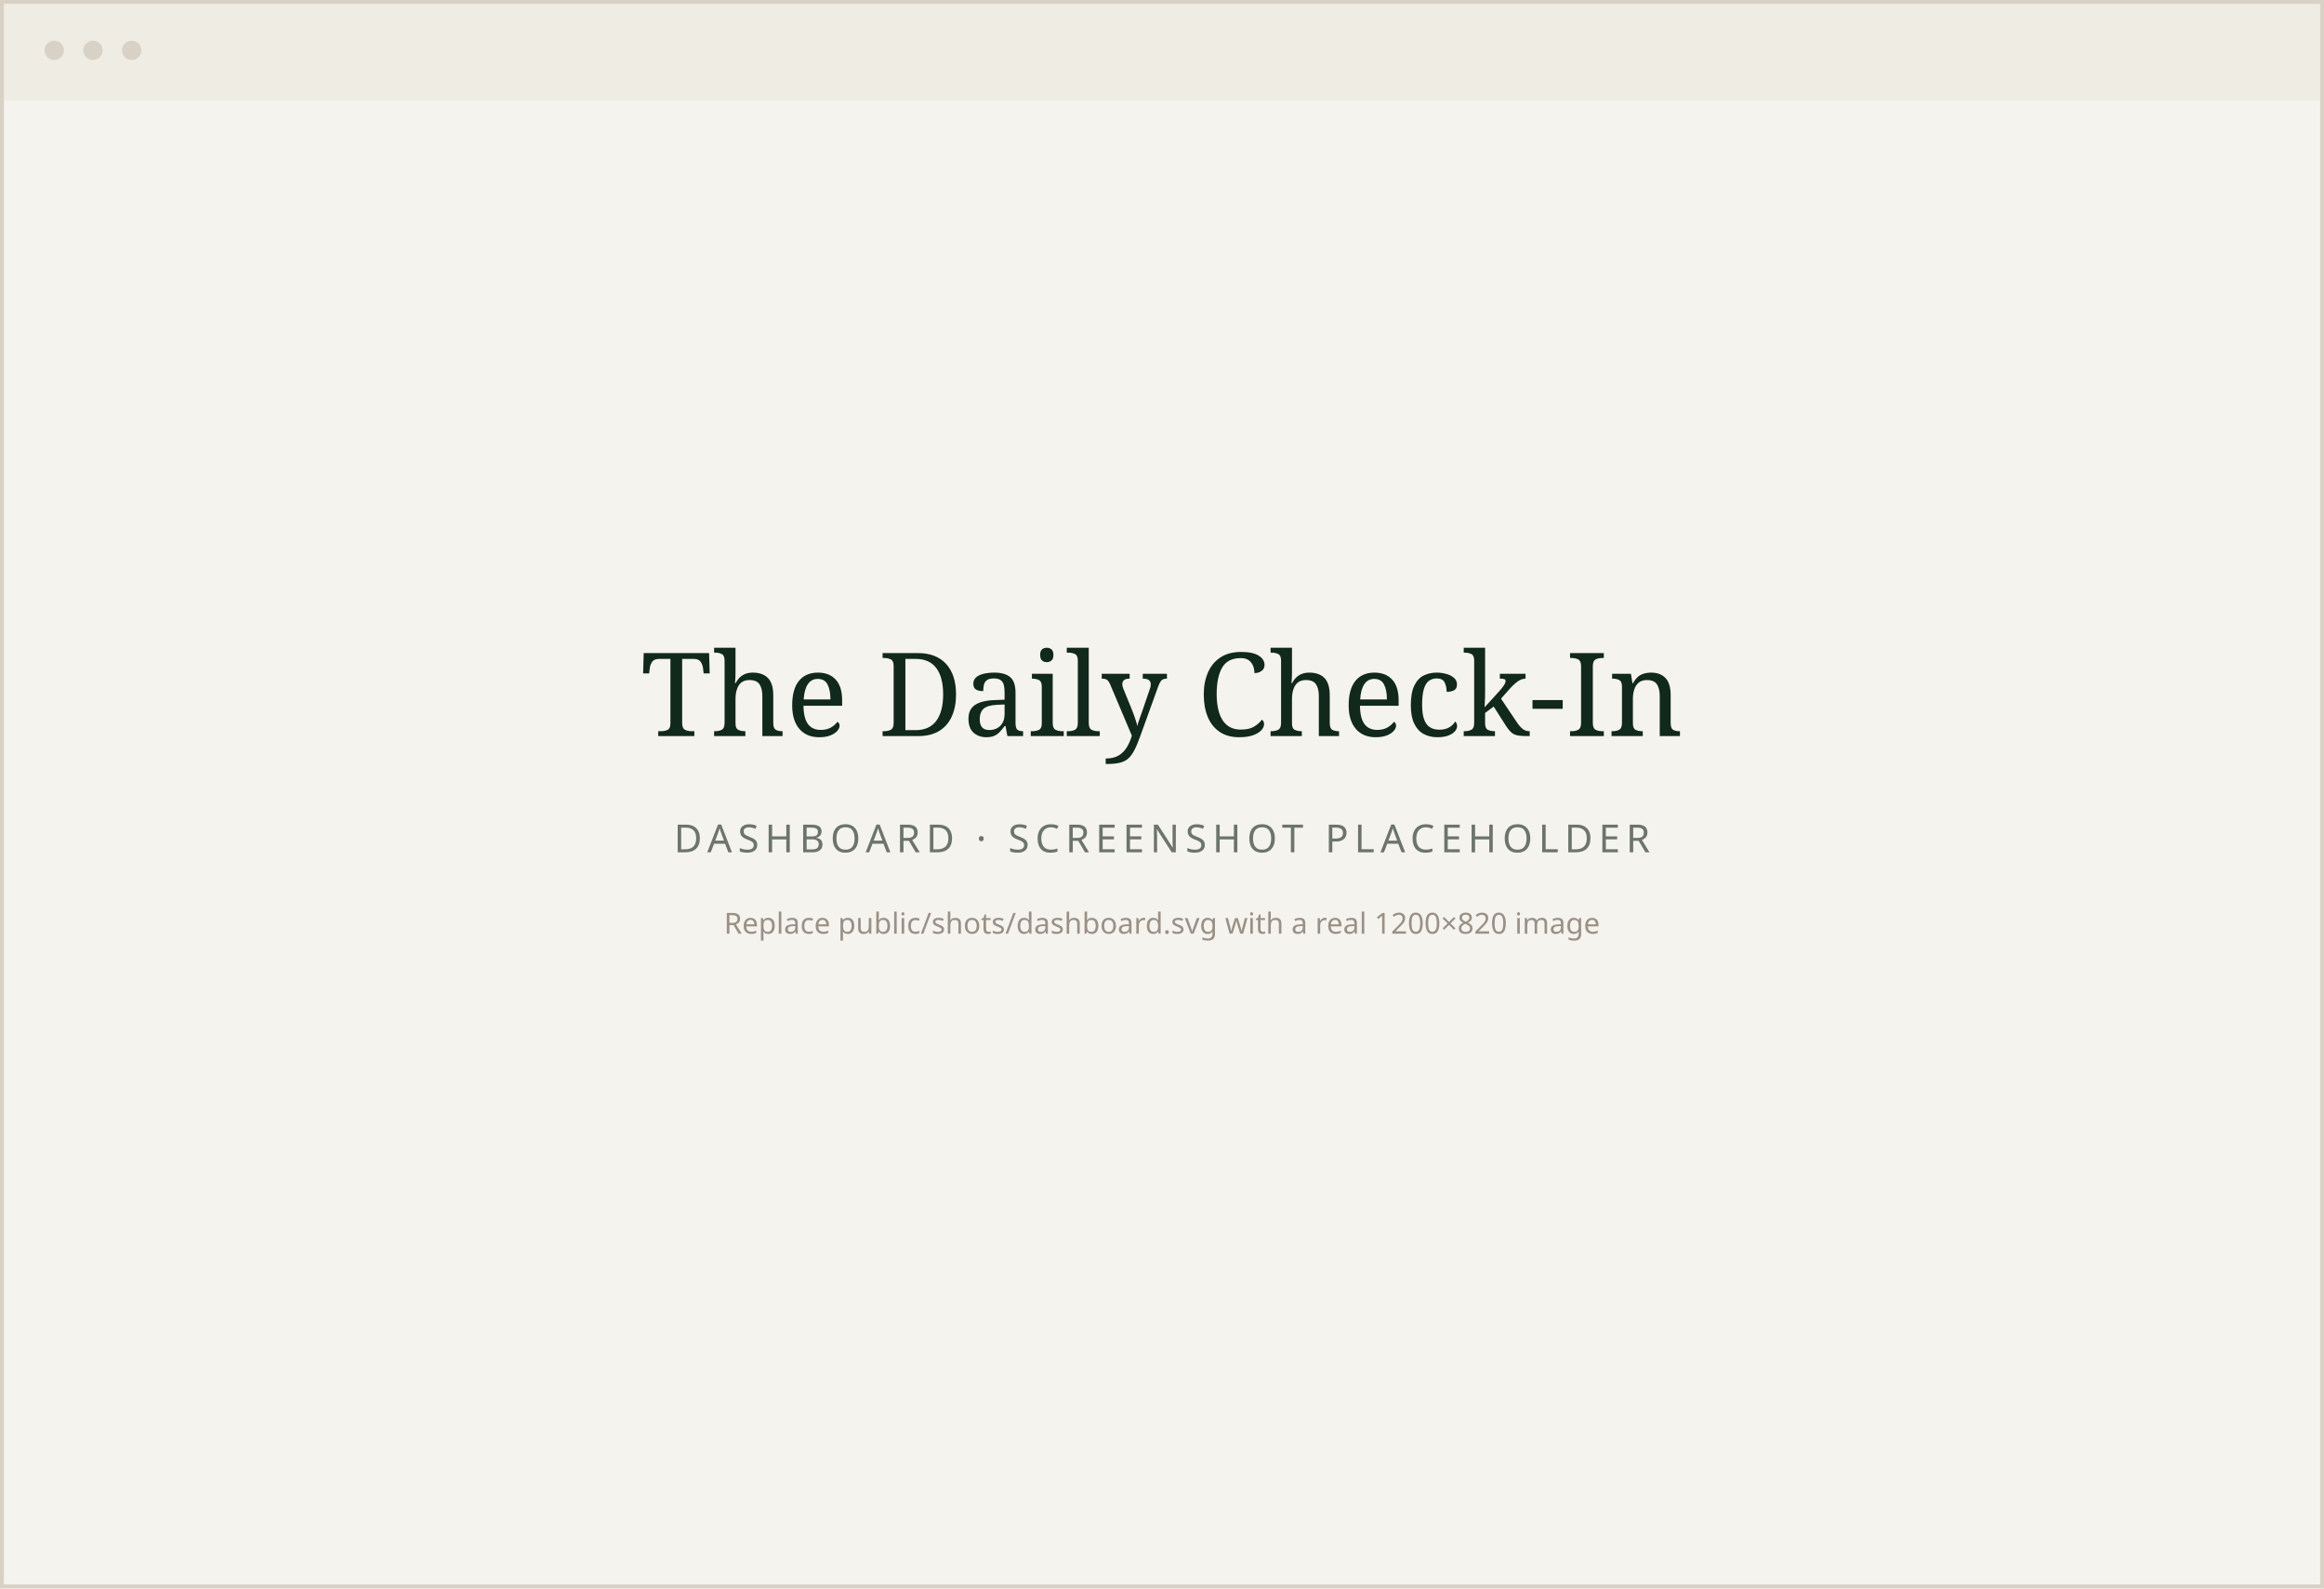
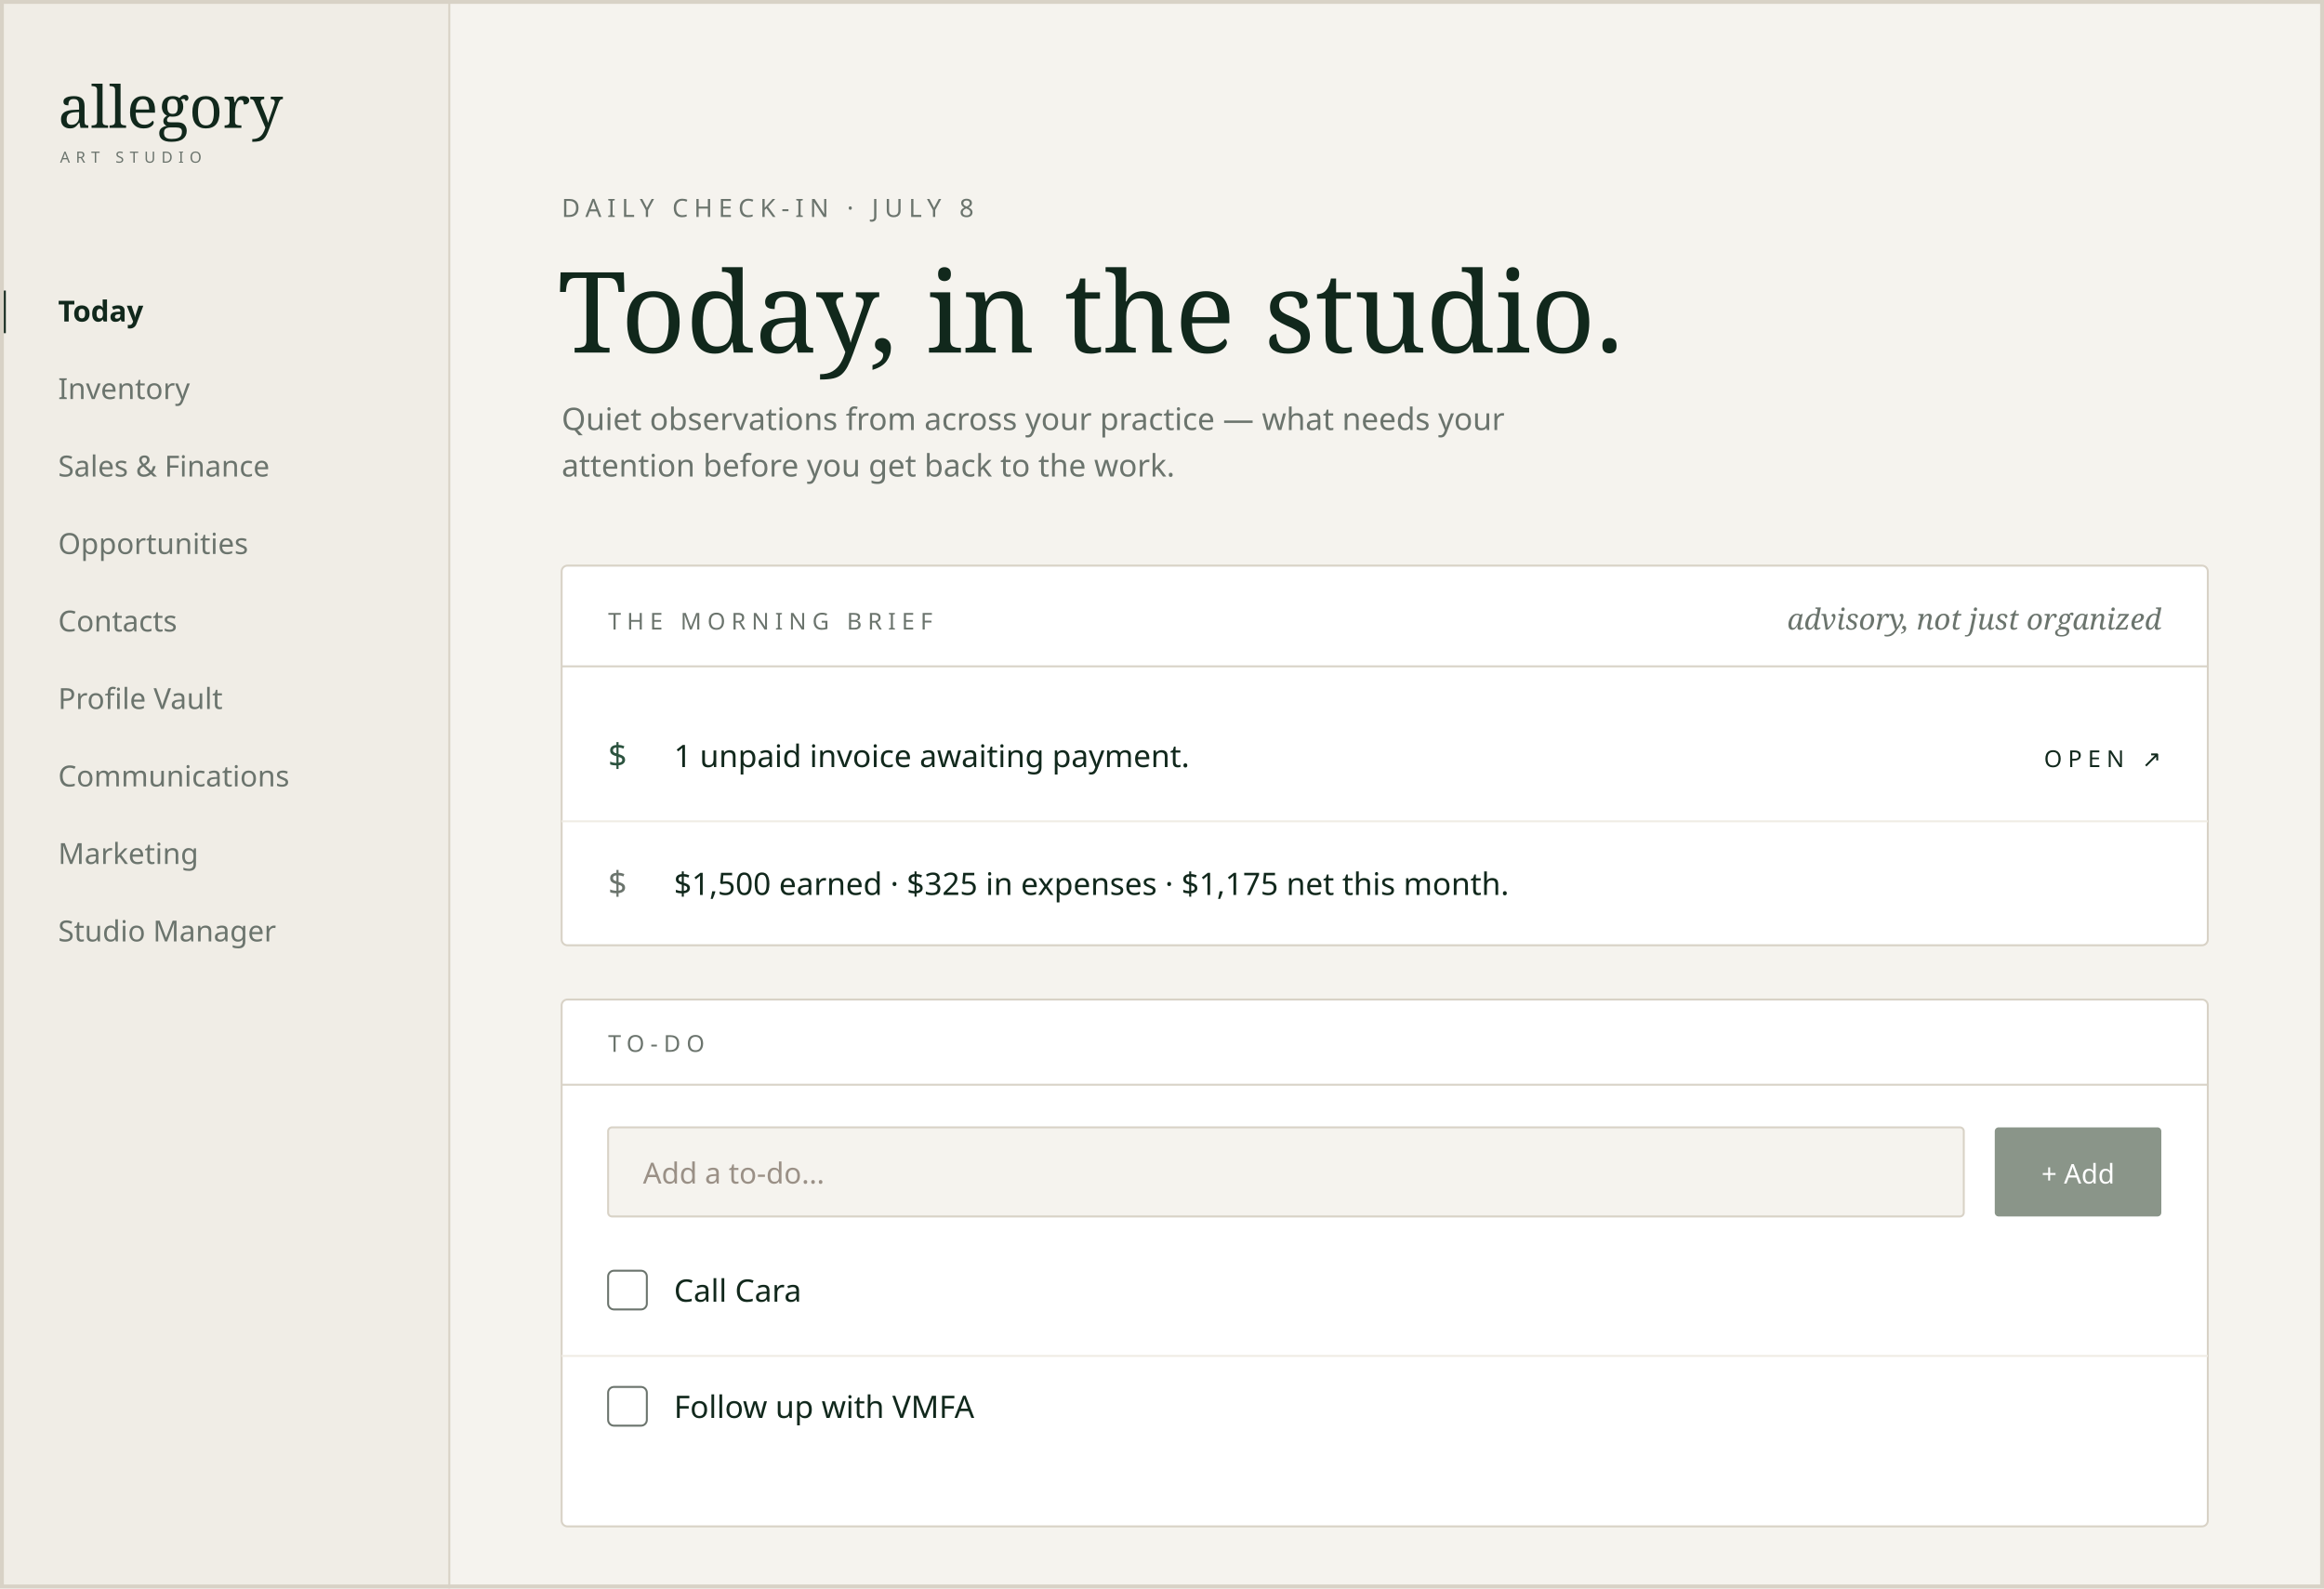
- <svg xmlns="http://www.w3.org/2000/svg" viewBox="0 0 1200 820" role="img" aria-label="Dashboard screenshot placeholder">
+ <svg xmlns="http://www.w3.org/2000/svg" viewBox="0 0 1200 820" role="img" aria-label="Allegory Art Studio — daily check-in dashboard">
+   <defs>
+     <style>
+       .d{font-family:'Cormorant Garamond',Georgia,serif}
+       .b{font-family:'Work Sans',system-ui,sans-serif}
+       .eye{font-family:'Work Sans',system-ui,sans-serif;letter-spacing:3px}
+     </style>
+   </defs>
  <rect width="1200" height="820" fill="#f5f3ee" />
-   <rect x="0" y="0" width="1200" height="52" fill="#efece4" />
-   <circle cx="28" cy="26" r="5" fill="#d8d2c6" />
-   <circle cx="48" cy="26" r="5" fill="#d8d2c6" />
-   <circle cx="68" cy="26" r="5" fill="#d8d2c6" />
-   <text x="600" y="380" text-anchor="middle" font-family="'Cormorant Garamond',Georgia,serif" font-size="60" fill="#11281c">The Daily Check-In</text>
-   <text x="600" y="440" text-anchor="middle" font-family="'Work Sans',system-ui,sans-serif" font-size="20" letter-spacing="3" fill="#6b746d">DASHBOARD · SCREENSHOT PLACEHOLDER</text>
-   <text x="600" y="482" text-anchor="middle" font-family="'Work Sans',system-ui,sans-serif" font-size="15" fill="#9a9086">Replace public/shots/dashboard.svg with a real 1200×820 image</text>
+   <rect x="0" y="0" width="232" height="820" fill="#f0ede6" />
+   <line x1="232" y1="0" x2="232" y2="820" stroke="#d8d2c6" />
+   <text x="30" y="66" class="d" font-size="30" fill="#11281c">allegory</text>
+   <text x="31" y="84" class="eye" font-size="8" fill="#6b746d">ART STUDIO</text>
+   <rect x="0" y="150" width="3" height="22" fill="#11281c" />
+   <text x="30" y="166" class="b" font-size="15" font-weight="600" fill="#11281c">Today</text>
+   <text x="30" y="206" class="b" font-size="15" fill="#6b746d">Inventory</text>
+   <text x="30" y="246" class="b" font-size="15" fill="#6b746d">Sales &amp; Finance</text>
+   <text x="30" y="286" class="b" font-size="15" fill="#6b746d">Opportunities</text>
+   <text x="30" y="326" class="b" font-size="15" fill="#6b746d">Contacts</text>
+   <text x="30" y="366" class="b" font-size="15" fill="#6b746d">Profile Vault</text>
+   <text x="30" y="406" class="b" font-size="15" fill="#6b746d">Communications</text>
+   <text x="30" y="446" class="b" font-size="15" fill="#6b746d">Marketing</text>
+   <text x="30" y="486" class="b" font-size="15" fill="#6b746d">Studio Manager</text>
+   <text x="290" y="112" class="eye" font-size="13" fill="#6b746d">DAILY CHECK-IN · JULY 8</text>
+   <text x="288" y="182" class="d" font-size="58" fill="#11281c">Today, in the studio.</text>
+   <text x="290" y="222" class="b" font-size="16" fill="#6b746d">Quiet observations from across your practice — what needs your</text>
+   <text x="290" y="246" class="b" font-size="16" fill="#6b746d">attention before you get back to the work.</text>
+   <rect x="290" y="292" width="850" height="196" rx="3" fill="#ffffff" stroke="#d8d2c6" />
+   <line x1="290" y1="344" x2="1140" y2="344" stroke="#d8d2c6" />
+   <text x="314" y="325" class="eye" font-size="12" fill="#6b746d">THE MORNING BRIEF</text>
+   <text x="1116" y="325" text-anchor="end" class="d" font-size="15" font-style="italic" fill="#6b746d">advisory, not just organized</text>
+   <text x="314" y="396" class="b" font-size="17" fill="#2c533f">$</text>
+   <text x="348" y="396" class="b" font-size="16" fill="#11281c">1 unpaid invoice awaiting payment.</text>
+   <text x="1116" y="396" text-anchor="end" class="eye" font-size="12" fill="#11281c">OPEN ↗</text>
+   <line x1="290" y1="424" x2="1140" y2="424" stroke="#efece4" />
+   <text x="314" y="462" class="b" font-size="17" fill="#6b746d">$</text>
+   <text x="348" y="462" class="b" font-size="16" fill="#11281c">$1,500 earned · $325 in expenses · $1,175 net this month.</text>
+   <rect x="290" y="516" width="850" height="272" rx="3" fill="#ffffff" stroke="#d8d2c6" />
+   <line x1="290" y1="560" x2="1140" y2="560" stroke="#d8d2c6" />
+   <text x="314" y="543" class="eye" font-size="12" fill="#6b746d">TO-DO</text>
+   <rect x="314" y="582" width="700" height="46" rx="2" fill="#f5f3ee" stroke="#d8d2c6" />
+   <text x="332" y="611" class="b" font-size="15" fill="#9a9086">Add a to-do…</text>
+   <rect x="1030" y="582" width="86" height="46" rx="2" fill="#8a9589" />
+   <text x="1073" y="611" text-anchor="middle" class="b" font-size="14" fill="#ffffff">+ Add</text>
+   <rect x="314" y="656" width="20" height="20" rx="3" fill="none" stroke="#6b746d" />
+   <text x="348" y="672" class="b" font-size="16" fill="#11281c">Call Cara</text>
+   <line x1="290" y1="700" x2="1140" y2="700" stroke="#efece4" />
+   <rect x="314" y="716" width="20" height="20" rx="3" fill="none" stroke="#6b746d" />
+   <text x="348" y="732" class="b" font-size="16" fill="#11281c">Follow up with VMFA</text>
  <rect x="1" y="1" width="1198" height="818" fill="none" stroke="#d8d2c6" stroke-width="2" />
</svg>
